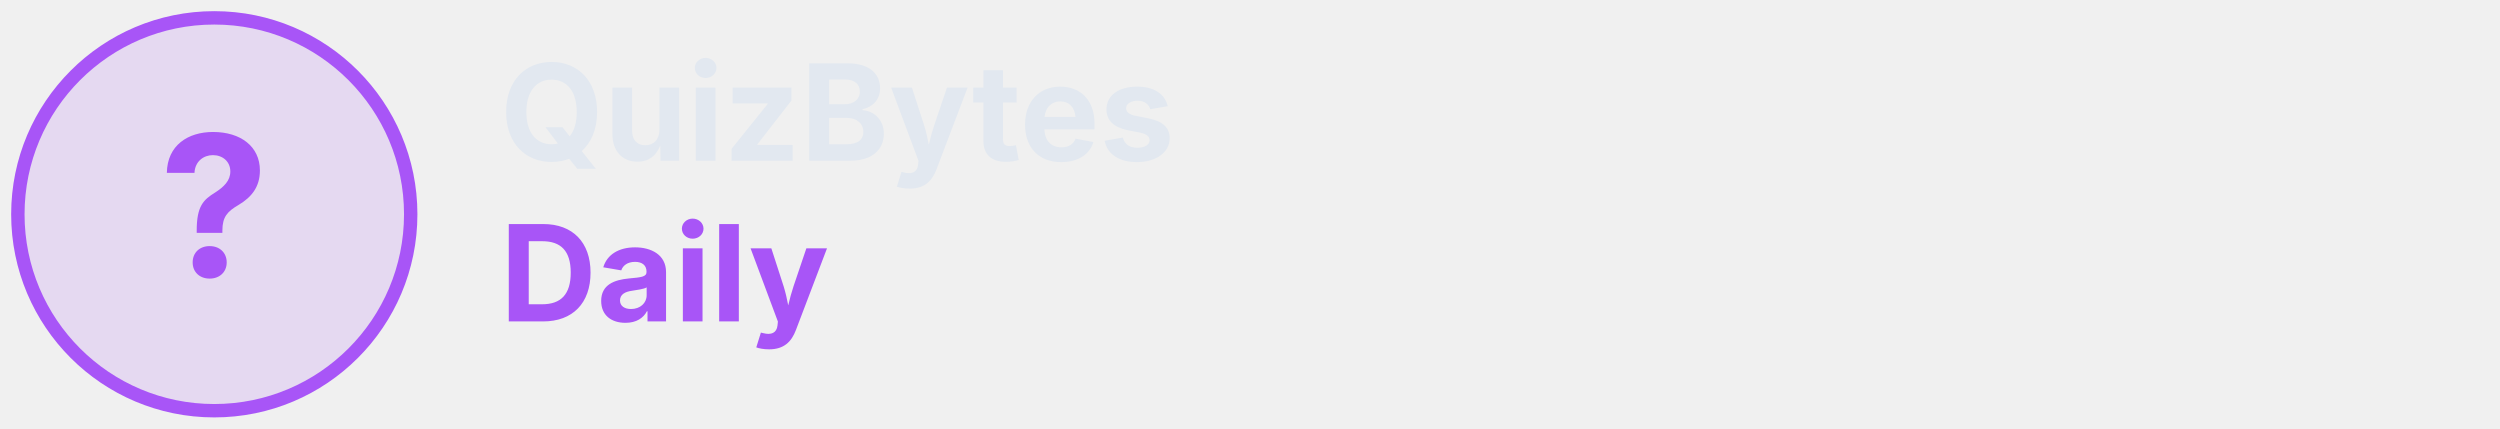
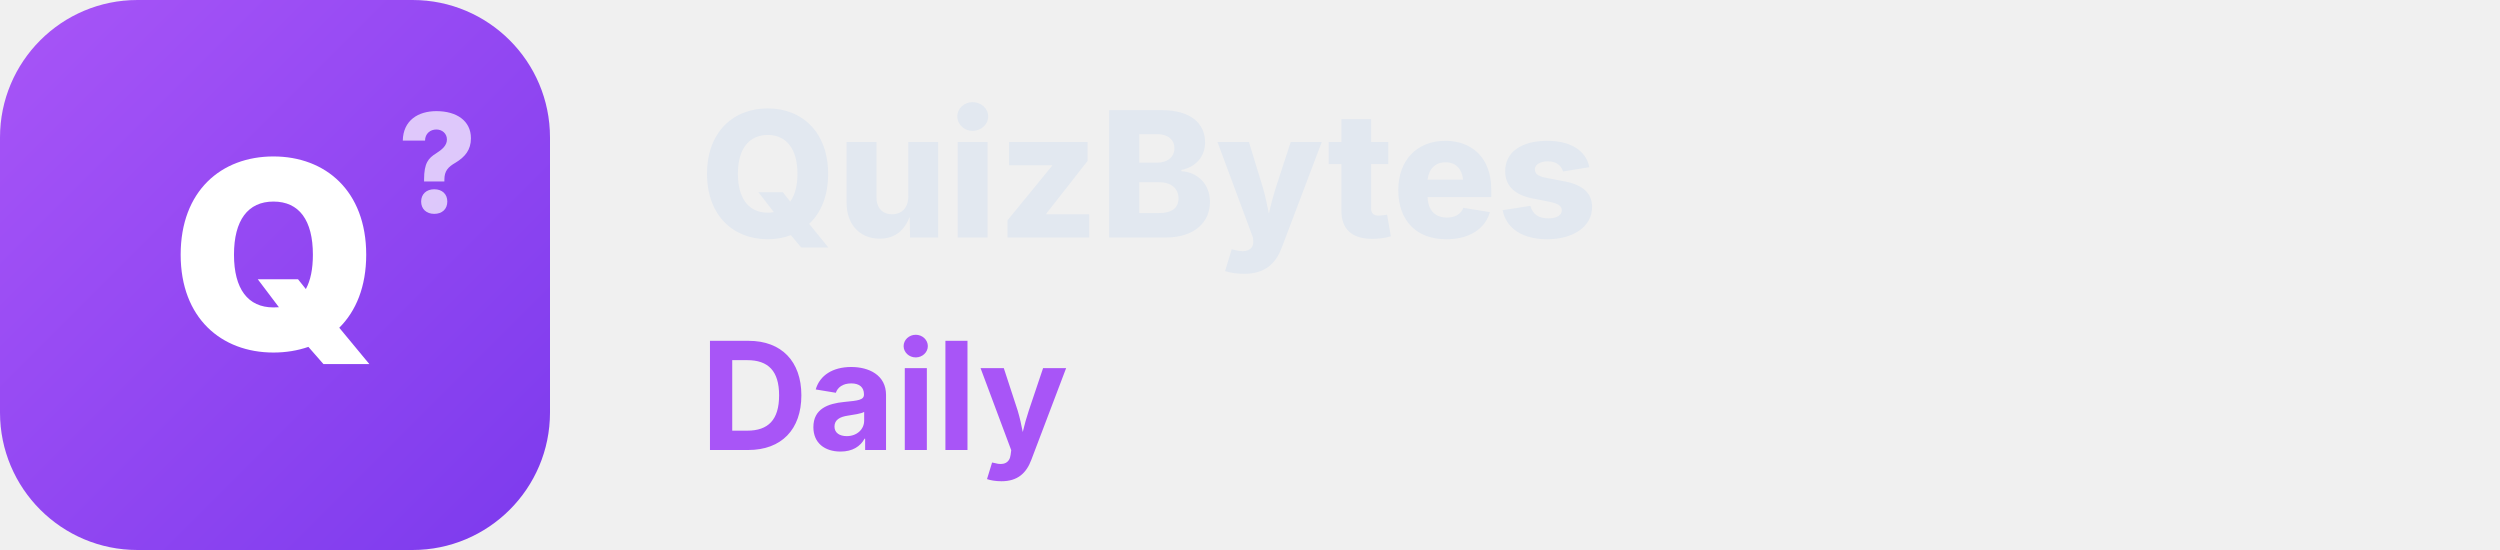
- <svg xmlns="http://www.w3.org/2000/svg" viewBox="0 0 280 48" fill="none">
-   <circle cx="24" cy="24" r="22" fill="#a855f7" opacity="0.15" />
-   <circle cx="24" cy="24" r="22" stroke="#a855f7" stroke-width="1.5" />
-   <text x="24" y="31" text-anchor="middle" font-family="Inter, system-ui, sans-serif" font-size="22" font-weight="700" fill="#a855f7">?</text>
-   <text x="56" y="18" font-family="Inter, system-ui, sans-serif" font-size="15" font-weight="700" fill="#e2e8f0">QuizBytes</text>
-   <text x="56" y="36" font-family="Inter, system-ui, sans-serif" font-size="15" font-weight="700" fill="#a855f7">Daily</text>
+ <svg xmlns="http://www.w3.org/2000/svg" viewBox="0 0 200 44" fill="none">
+   <defs>
+     <linearGradient id="badge" x1="0" y1="0" x2="1" y2="1">
+       <stop offset="0%" stop-color="#a855f7" />
+       <stop offset="100%" stop-color="#7c3aed" />
+     </linearGradient>
+   </defs>
+   <rect width="44" height="44" rx="11" fill="url(#badge)" />
+   <text x="22" y="28" text-anchor="middle" font-family="Inter,Arial,sans-serif" font-size="21" font-weight="900" fill="white">Q</text>
+   <text x="35" y="17" text-anchor="middle" font-family="Inter,Arial,sans-serif" font-size="11" font-weight="800" fill="rgba(255,255,255,0.7)">?</text>
+   <text x="56" y="19" font-family="Inter,Arial,sans-serif" font-size="14" font-weight="800" fill="#e2e8f0">QuizBytes</text>
+   <text x="56" y="36" font-family="Inter,Arial,sans-serif" font-size="12" font-weight="700" fill="#a855f7">Daily</text>
</svg>
